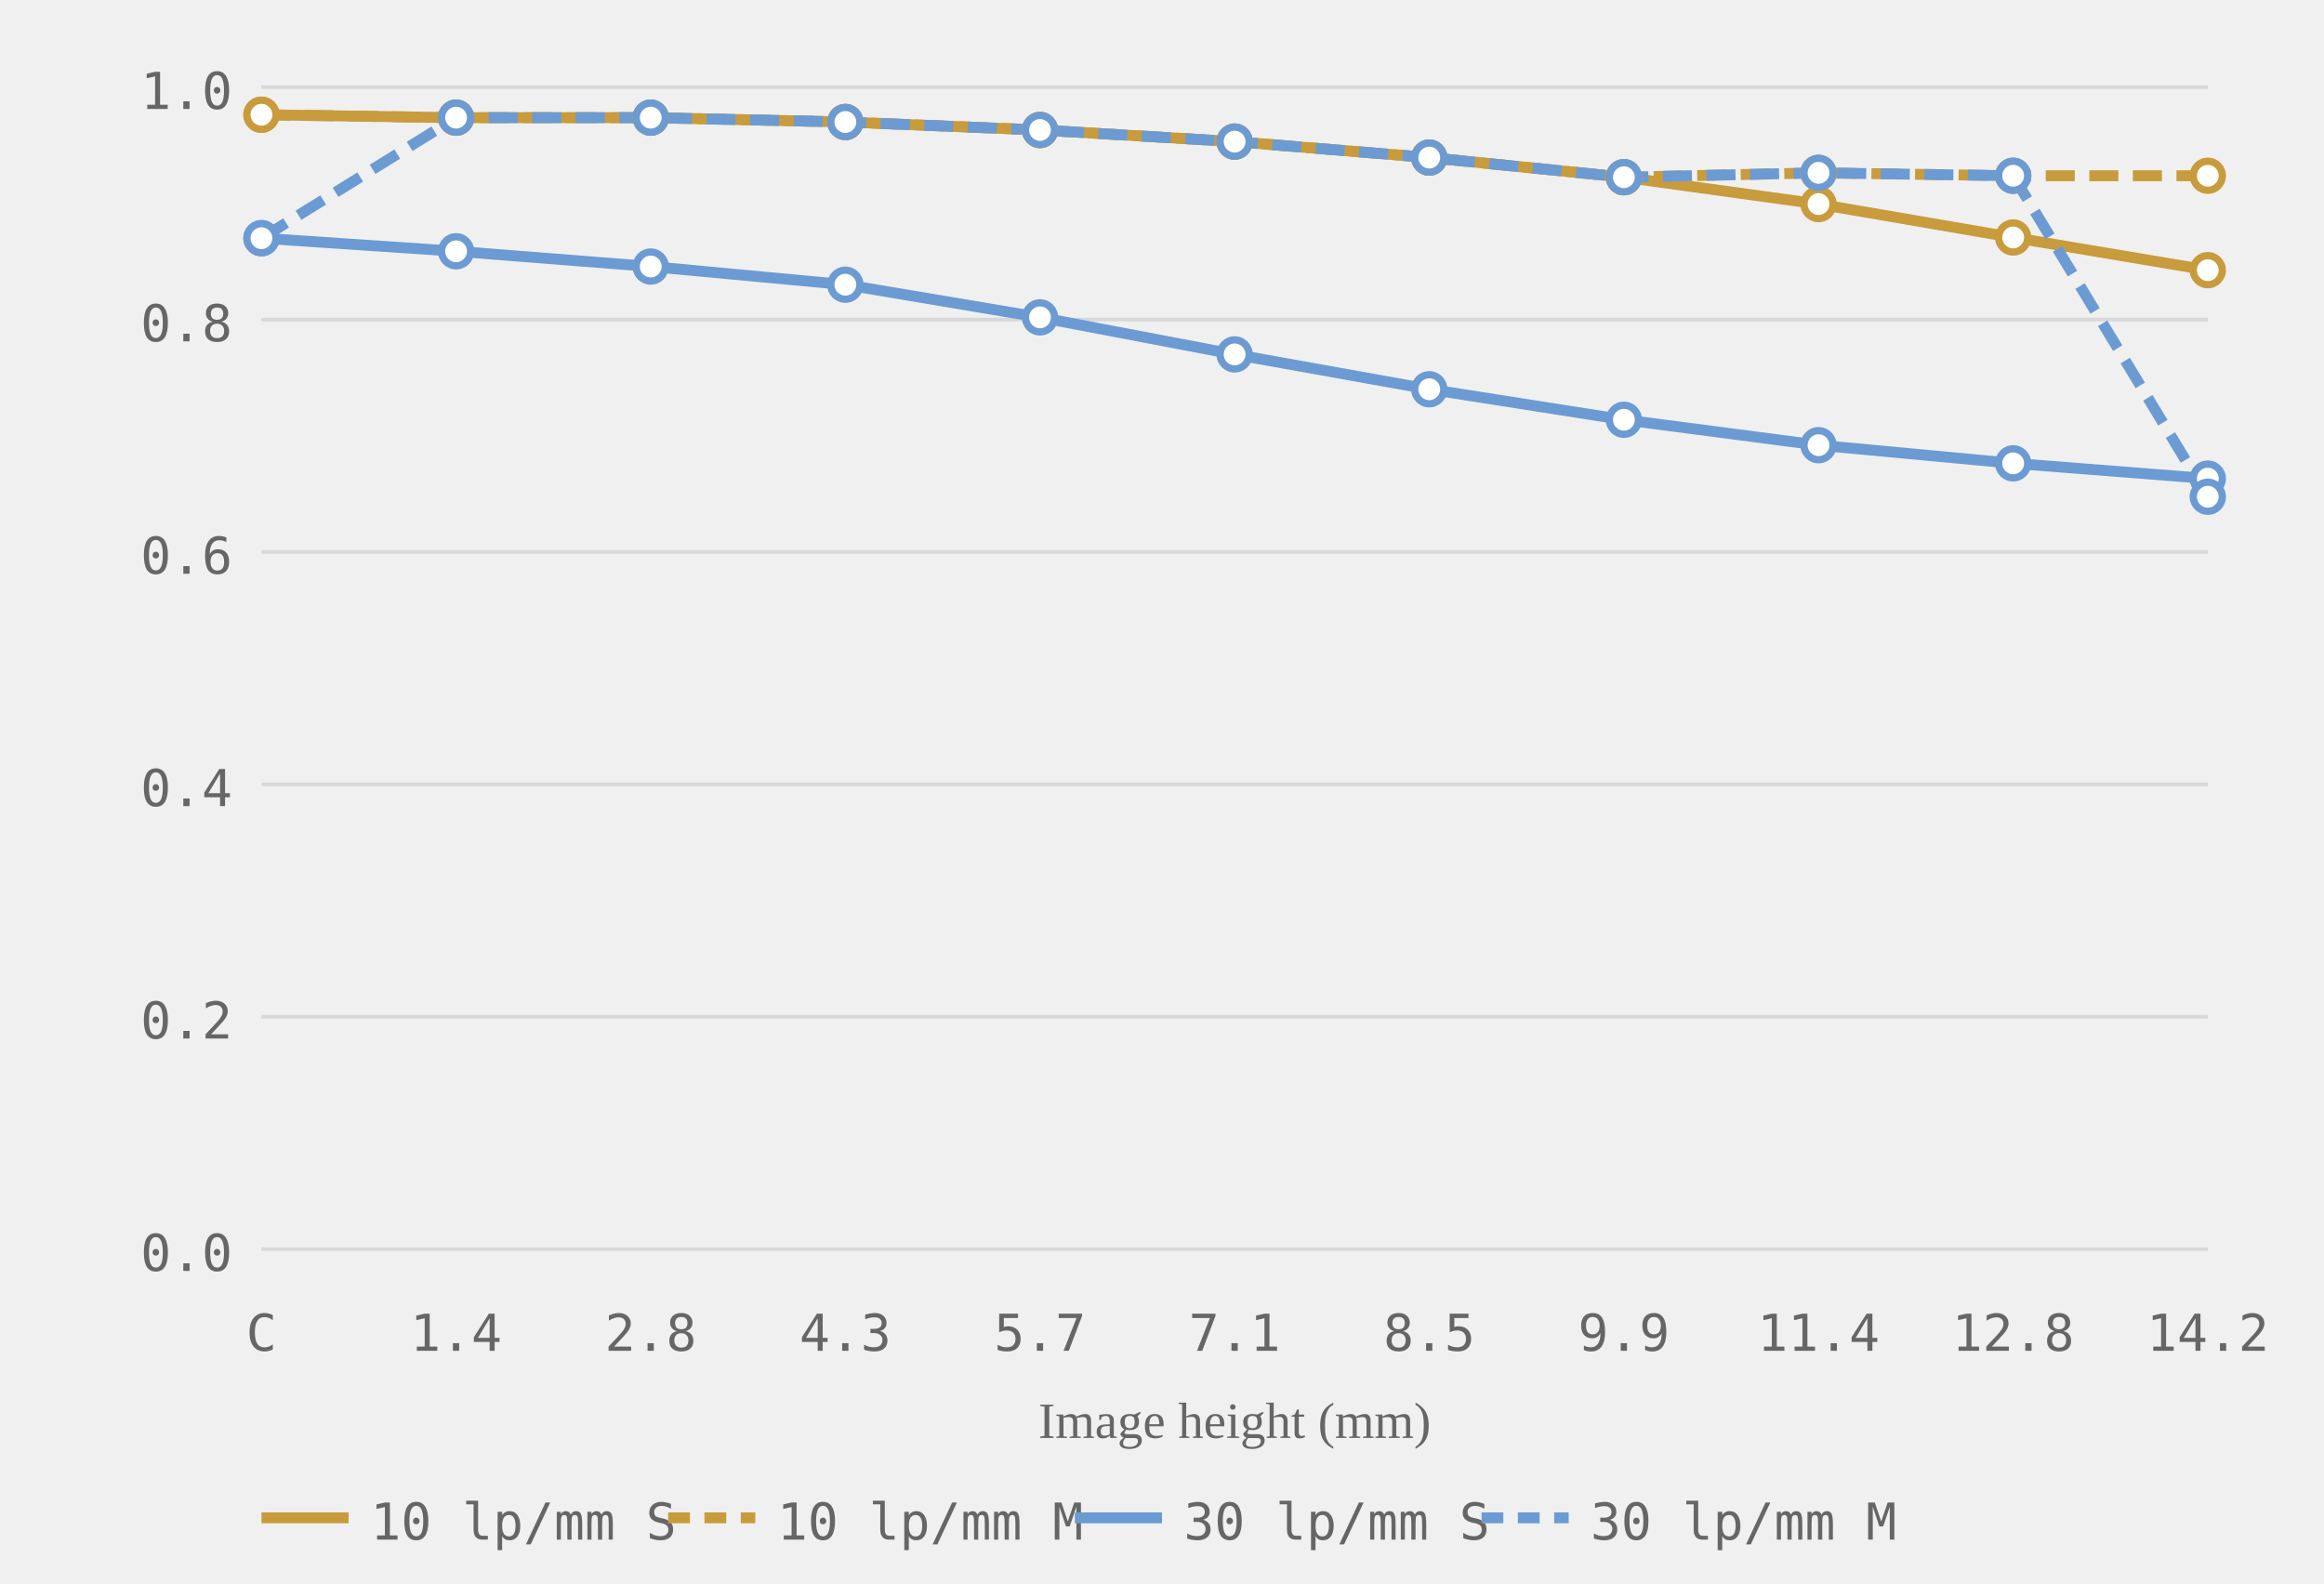
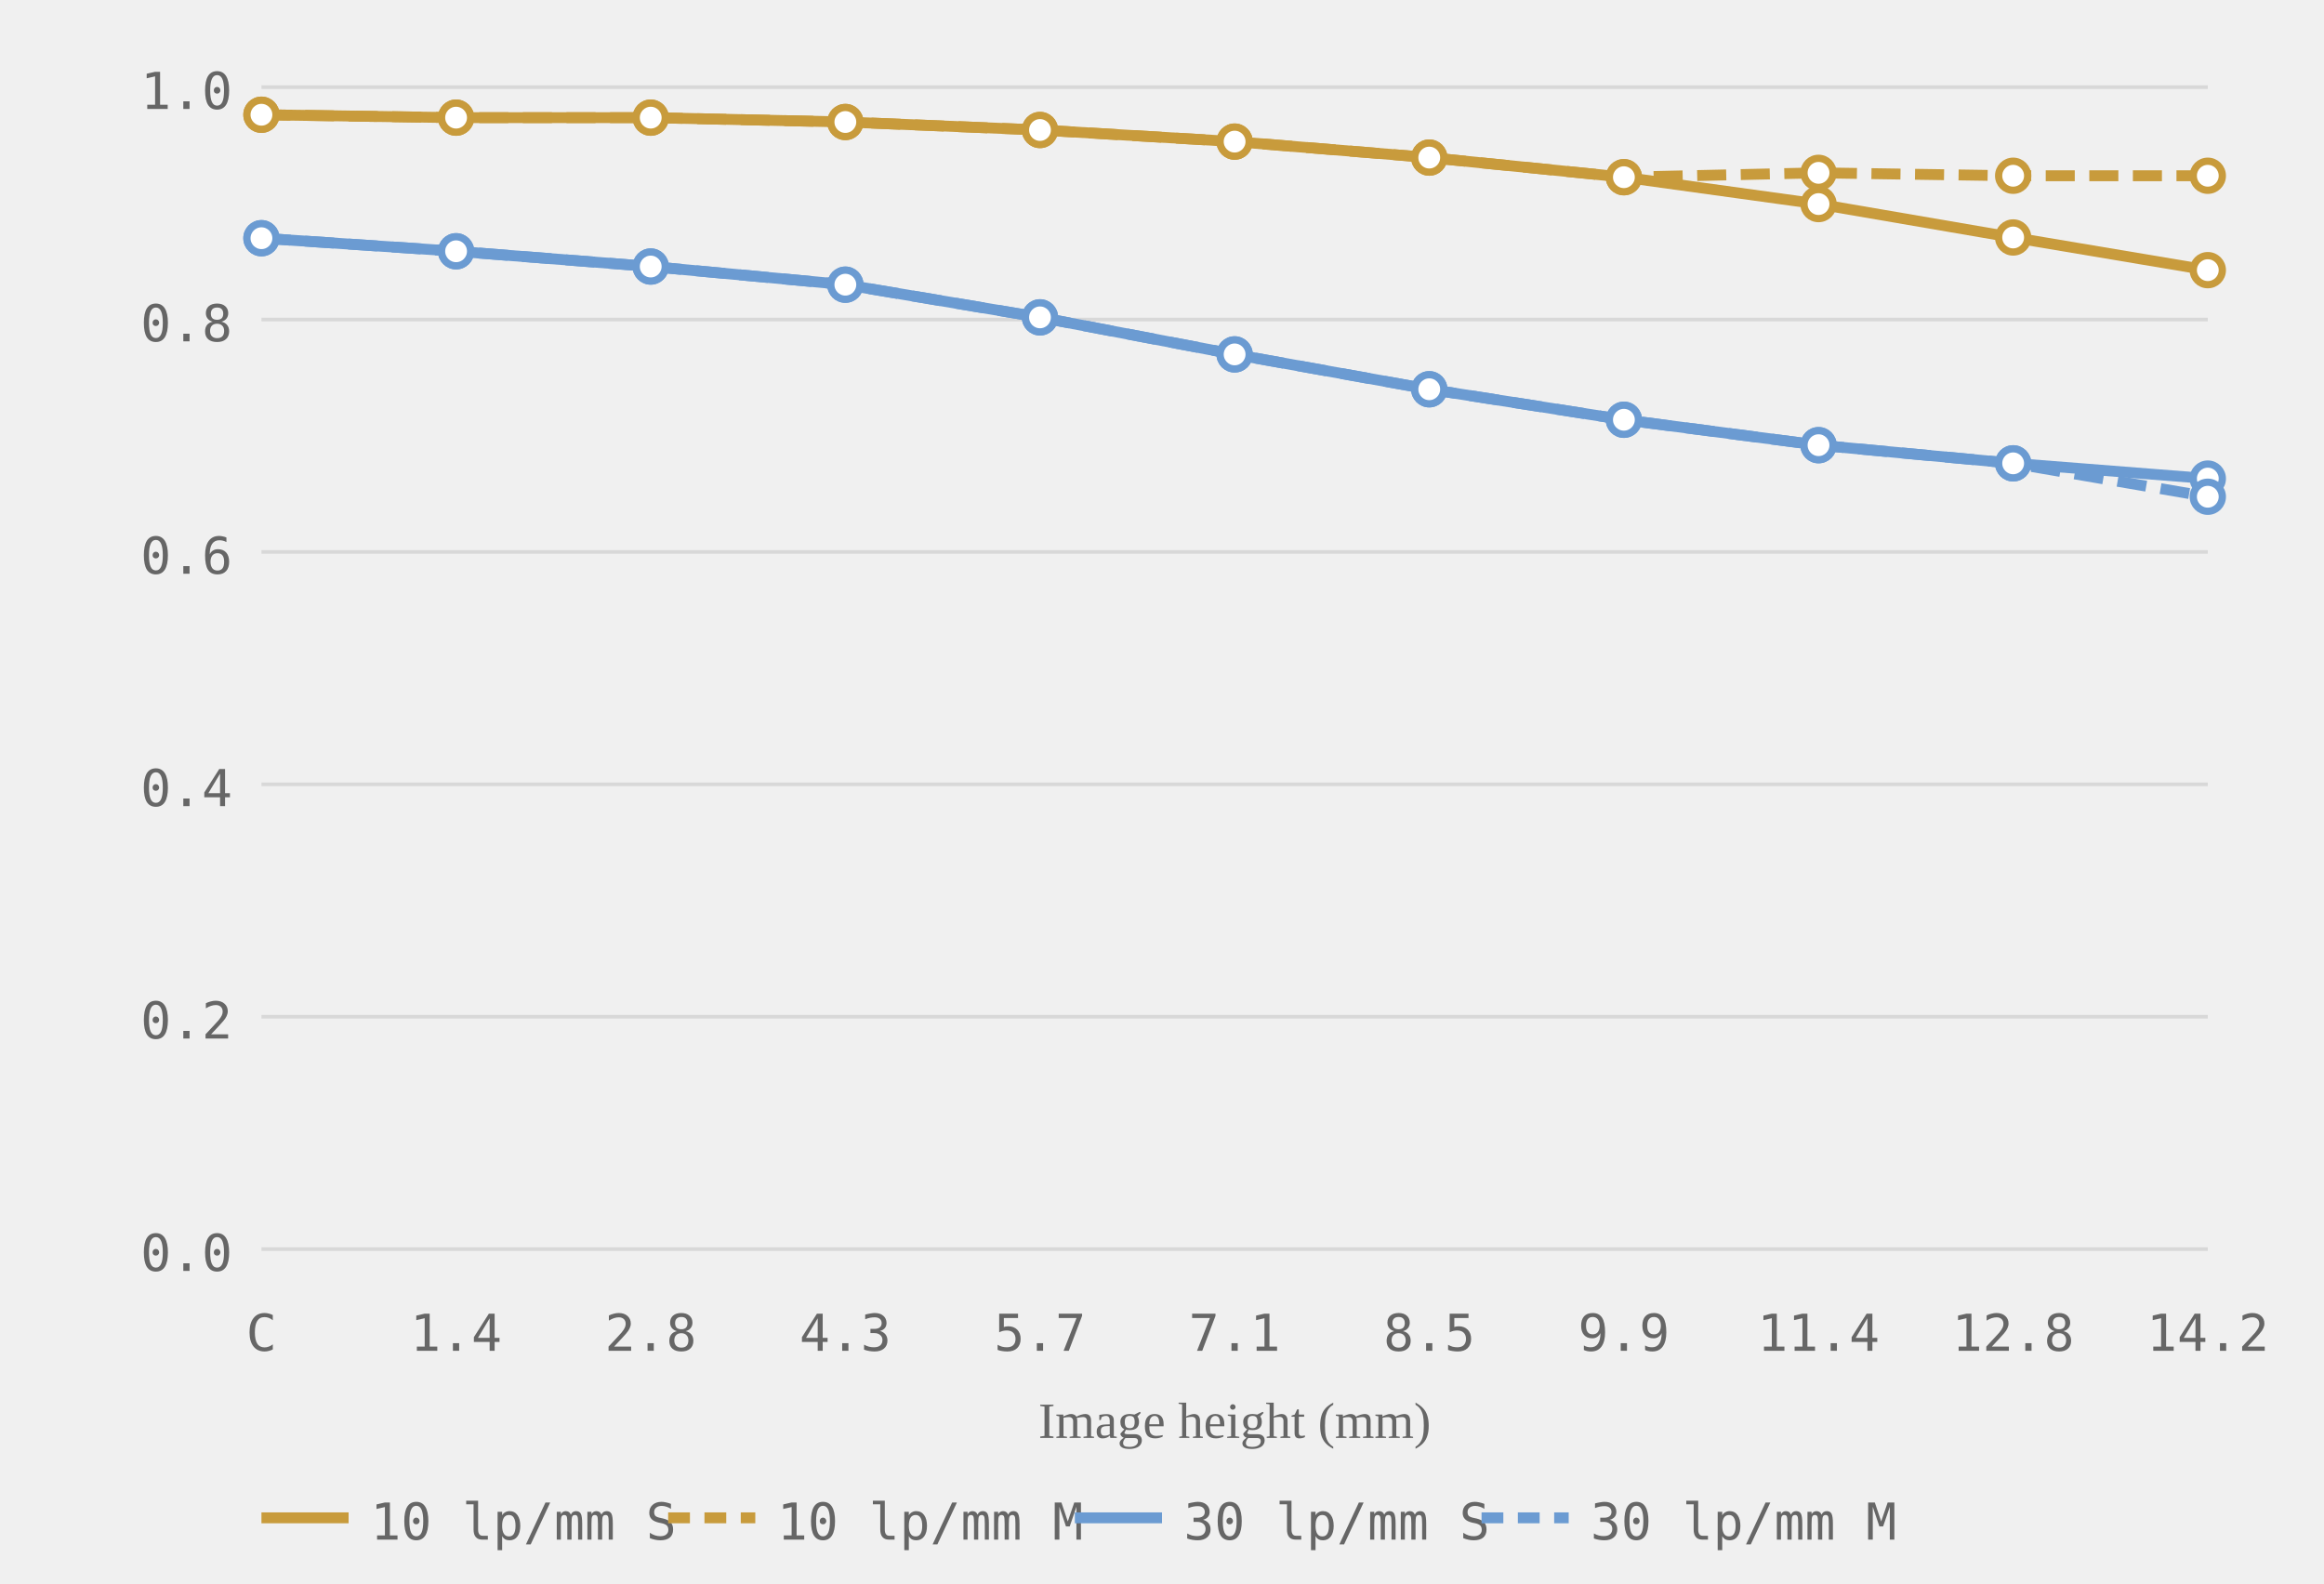
<svg xmlns="http://www.w3.org/2000/svg" viewBox="0 0 320 218" role="img" aria-label="MTF chart, generated from readings">
  <style>.grid-line { stroke: #d8d8d8; stroke-width: 0.5; }.axis-label { font-size: 7px; fill: #666666; font-family: ui-monospace, monospace; }.axis-y { text-anchor: end; }.axis-x { text-anchor: middle; }.axis-title { font-size: 7px; fill: #666666; text-anchor: middle; }.curve { fill: none; stroke-width: 1.5; }.curve-m { stroke-dasharray: 4 2; }.dot { fill: white; stroke-width: 1; }.legend-text { font-size: 7px; fill: #666666; font-family: ui-monospace, monospace; }</style>
  <line class="grid-line" x1="36" y1="172.0" x2="304" y2="172.0" />
  <line class="grid-line" x1="36" y1="140.0" x2="304" y2="140.0" />
  <line class="grid-line" x1="36" y1="108.0" x2="304" y2="108.0" />
  <line class="grid-line" x1="36" y1="76.0" x2="304" y2="76.0" />
  <line class="grid-line" x1="36" y1="44.0" x2="304" y2="44.0" />
  <line class="grid-line" x1="36" y1="12.0" x2="304" y2="12.0" />
  <text class="axis-label axis-y" x="32" y="175.0">0.0</text>
  <text class="axis-label axis-y" x="32" y="143.0">0.2</text>
  <text class="axis-label axis-y" x="32" y="111.0">0.4</text>
  <text class="axis-label axis-y" x="32" y="79.0">0.6</text>
  <text class="axis-label axis-y" x="32" y="47.0">0.8</text>
  <text class="axis-label axis-y" x="32" y="15.0">1.0</text>
  <text class="axis-label axis-x" x="36.0" y="186">C</text>
  <text class="axis-label axis-x" x="62.8" y="186">1.4</text>
  <text class="axis-label axis-x" x="89.6" y="186">2.8</text>
  <text class="axis-label axis-x" x="116.4" y="186">4.3</text>
  <text class="axis-label axis-x" x="143.2" y="186">5.7</text>
  <text class="axis-label axis-x" x="170.0" y="186">7.1</text>
  <text class="axis-label axis-x" x="196.8" y="186">8.5</text>
  <text class="axis-label axis-x" x="223.6" y="186">9.9</text>
  <text class="axis-label axis-x" x="250.4" y="186">11.4</text>
  <text class="axis-label axis-x" x="277.2" y="186">12.8</text>
  <text class="axis-label axis-x" x="304.0" y="186">14.2</text>
  <text class="axis-title" x="170.0" y="198">Image height (mm)</text>
  <polyline class="curve curve-10" style="stroke:#c89b3c" points="36.0,15.8 62.8,16.2 89.6,16.2 116.4,16.8 143.2,17.9 170.0,19.5 196.8,21.7 223.6,24.4 250.4,28.1 277.2,32.7 304.0,37.2" />
  <polyline class="curve curve-10 curve-m" style="stroke:#c89b3c" points="36.0,15.8 62.8,16.2 89.6,16.2 116.4,16.8 143.2,17.9 170.0,19.5 196.8,21.7 223.6,24.4 250.4,23.8 277.2,24.2 304.0,24.2" stroke-dasharray="4 2" />
  <polyline class="curve curve-30" style="stroke:#6b9bd2" points="36.0,32.8 62.8,34.6 89.6,36.7 116.4,39.2 143.2,43.7 170.0,48.8 196.8,53.6 223.6,57.8 250.4,61.3 277.2,63.8 304.0,65.9" />
-   <polyline class="curve curve-30 curve-m" style="stroke:#6b9bd2" points="36.0,32.8 62.8,16.2 89.6,16.2 116.4,16.8 143.2,17.9 170.0,19.5 196.8,21.7 223.6,24.4 250.4,23.8 277.2,24.2 304.0,68.4" stroke-dasharray="4 2" />
+   <polyline class="curve curve-30 curve-m" style="stroke:#6b9bd2" points="36.0,32.8 62.8,34.6 89.6,36.7 116.4,39.2 143.2,43.7 170.0,48.8 196.8,53.6 223.6,57.8 250.4,61.3 277.2,63.8 304.0,68.4" stroke-dasharray="4 2" />
  <circle class="dot dot-10" style="stroke:#c89b3c" cx="36.0" cy="15.8" r="2" />
  <circle class="dot dot-10" style="stroke:#c89b3c" cx="62.8" cy="16.2" r="2" />
  <circle class="dot dot-10" style="stroke:#c89b3c" cx="89.6" cy="16.2" r="2" />
  <circle class="dot dot-10" style="stroke:#c89b3c" cx="116.4" cy="16.8" r="2" />
  <circle class="dot dot-10" style="stroke:#c89b3c" cx="143.2" cy="17.9" r="2" />
  <circle class="dot dot-10" style="stroke:#c89b3c" cx="170.0" cy="19.5" r="2" />
  <circle class="dot dot-10" style="stroke:#c89b3c" cx="196.8" cy="21.7" r="2" />
  <circle class="dot dot-10" style="stroke:#c89b3c" cx="223.6" cy="24.4" r="2" />
  <circle class="dot dot-10" style="stroke:#c89b3c" cx="250.4" cy="28.1" r="2" />
  <circle class="dot dot-10" style="stroke:#c89b3c" cx="277.2" cy="32.7" r="2" />
  <circle class="dot dot-10" style="stroke:#c89b3c" cx="304.0" cy="37.2" r="2" />
  <circle class="dot dot-10" style="stroke:#c89b3c" cx="36.0" cy="15.8" r="2" />
  <circle class="dot dot-10" style="stroke:#c89b3c" cx="62.8" cy="16.2" r="2" />
  <circle class="dot dot-10" style="stroke:#c89b3c" cx="89.6" cy="16.2" r="2" />
  <circle class="dot dot-10" style="stroke:#c89b3c" cx="116.4" cy="16.8" r="2" />
  <circle class="dot dot-10" style="stroke:#c89b3c" cx="143.2" cy="17.9" r="2" />
  <circle class="dot dot-10" style="stroke:#c89b3c" cx="170.0" cy="19.5" r="2" />
  <circle class="dot dot-10" style="stroke:#c89b3c" cx="196.8" cy="21.7" r="2" />
  <circle class="dot dot-10" style="stroke:#c89b3c" cx="223.6" cy="24.4" r="2" />
  <circle class="dot dot-10" style="stroke:#c89b3c" cx="250.4" cy="23.8" r="2" />
  <circle class="dot dot-10" style="stroke:#c89b3c" cx="277.2" cy="24.2" r="2" />
  <circle class="dot dot-10" style="stroke:#c89b3c" cx="304.0" cy="24.2" r="2" />
  <circle class="dot dot-30" style="stroke:#6b9bd2" cx="36.0" cy="32.8" r="2" />
  <circle class="dot dot-30" style="stroke:#6b9bd2" cx="62.8" cy="34.6" r="2" />
  <circle class="dot dot-30" style="stroke:#6b9bd2" cx="89.6" cy="36.7" r="2" />
  <circle class="dot dot-30" style="stroke:#6b9bd2" cx="116.4" cy="39.2" r="2" />
  <circle class="dot dot-30" style="stroke:#6b9bd2" cx="143.2" cy="43.7" r="2" />
  <circle class="dot dot-30" style="stroke:#6b9bd2" cx="170.0" cy="48.8" r="2" />
  <circle class="dot dot-30" style="stroke:#6b9bd2" cx="196.8" cy="53.6" r="2" />
  <circle class="dot dot-30" style="stroke:#6b9bd2" cx="223.6" cy="57.8" r="2" />
  <circle class="dot dot-30" style="stroke:#6b9bd2" cx="250.4" cy="61.3" r="2" />
  <circle class="dot dot-30" style="stroke:#6b9bd2" cx="277.2" cy="63.8" r="2" />
  <circle class="dot dot-30" style="stroke:#6b9bd2" cx="304.0" cy="65.9" r="2" />
  <circle class="dot dot-30" style="stroke:#6b9bd2" cx="36.0" cy="32.8" r="2" />
-   <circle class="dot dot-30" style="stroke:#6b9bd2" cx="62.8" cy="16.2" r="2" />
-   <circle class="dot dot-30" style="stroke:#6b9bd2" cx="89.6" cy="16.2" r="2" />
-   <circle class="dot dot-30" style="stroke:#6b9bd2" cx="116.4" cy="16.8" r="2" />
-   <circle class="dot dot-30" style="stroke:#6b9bd2" cx="143.2" cy="17.9" r="2" />
-   <circle class="dot dot-30" style="stroke:#6b9bd2" cx="170.0" cy="19.5" r="2" />
-   <circle class="dot dot-30" style="stroke:#6b9bd2" cx="196.8" cy="21.7" r="2" />
-   <circle class="dot dot-30" style="stroke:#6b9bd2" cx="223.6" cy="24.4" r="2" />
-   <circle class="dot dot-30" style="stroke:#6b9bd2" cx="250.4" cy="23.8" r="2" />
-   <circle class="dot dot-30" style="stroke:#6b9bd2" cx="277.2" cy="24.2" r="2" />
+   <circle class="dot dot-30" style="stroke:#6b9bd2" cx="62.8" cy="34.6" r="2" />
+   <circle class="dot dot-30" style="stroke:#6b9bd2" cx="89.6" cy="36.7" r="2" />
+   <circle class="dot dot-30" style="stroke:#6b9bd2" cx="116.4" cy="39.2" r="2" />
+   <circle class="dot dot-30" style="stroke:#6b9bd2" cx="143.2" cy="43.7" r="2" />
+   <circle class="dot dot-30" style="stroke:#6b9bd2" cx="170.0" cy="48.8" r="2" />
+   <circle class="dot dot-30" style="stroke:#6b9bd2" cx="196.8" cy="53.6" r="2" />
+   <circle class="dot dot-30" style="stroke:#6b9bd2" cx="223.6" cy="57.8" r="2" />
+   <circle class="dot dot-30" style="stroke:#6b9bd2" cx="250.4" cy="61.3" r="2" />
+   <circle class="dot dot-30" style="stroke:#6b9bd2" cx="277.2" cy="63.8" r="2" />
  <circle class="dot dot-30" style="stroke:#6b9bd2" cx="304.0" cy="68.4" r="2" />
  <line x1="36" y1="209" x2="48" y2="209" stroke="#c89b3c" stroke-width="1.5" />
  <text class="legend-text" x="51" y="212">10 lp/mm S</text>
  <line x1="92" y1="209" x2="104" y2="209" stroke="#c89b3c" stroke-width="1.5" stroke-dasharray="3 2" />
  <text class="legend-text" x="107" y="212">10 lp/mm M</text>
  <line x1="148" y1="209" x2="160" y2="209" stroke="#6b9bd2" stroke-width="1.5" />
  <text class="legend-text" x="163" y="212">30 lp/mm S</text>
  <line x1="204" y1="209" x2="216" y2="209" stroke="#6b9bd2" stroke-width="1.5" stroke-dasharray="3 2" />
  <text class="legend-text" x="219" y="212">30 lp/mm M</text>
</svg>
